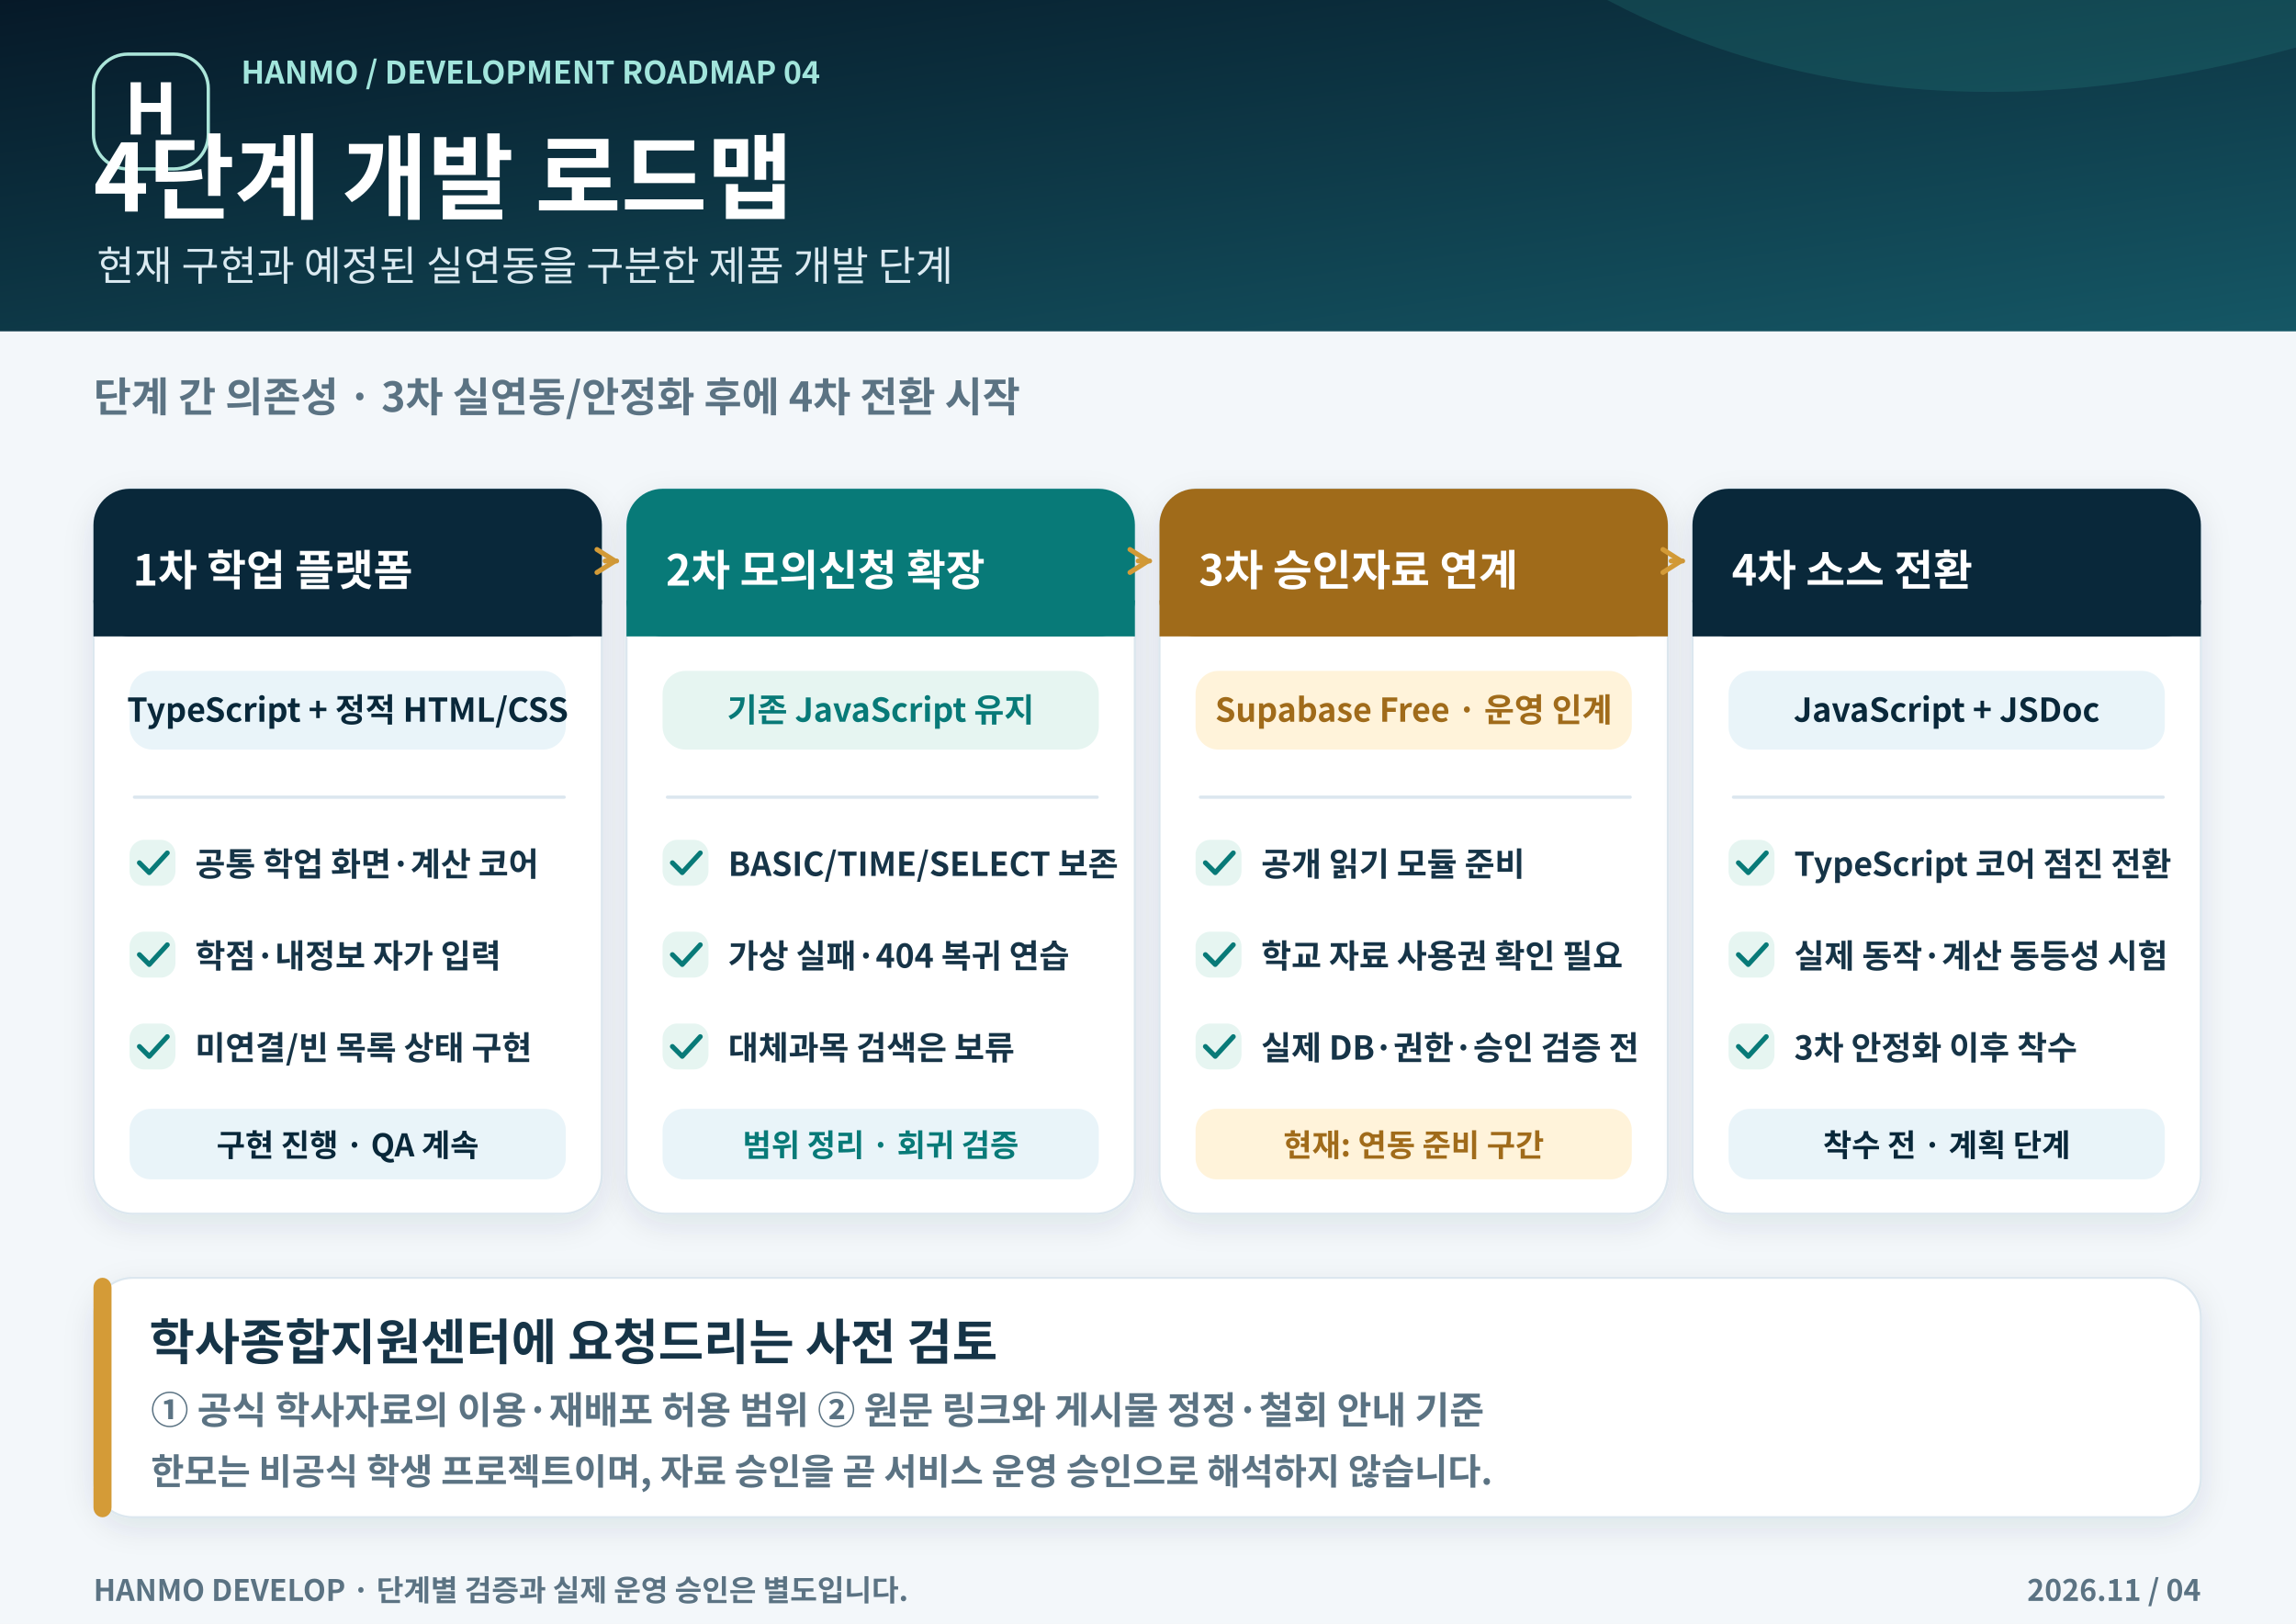
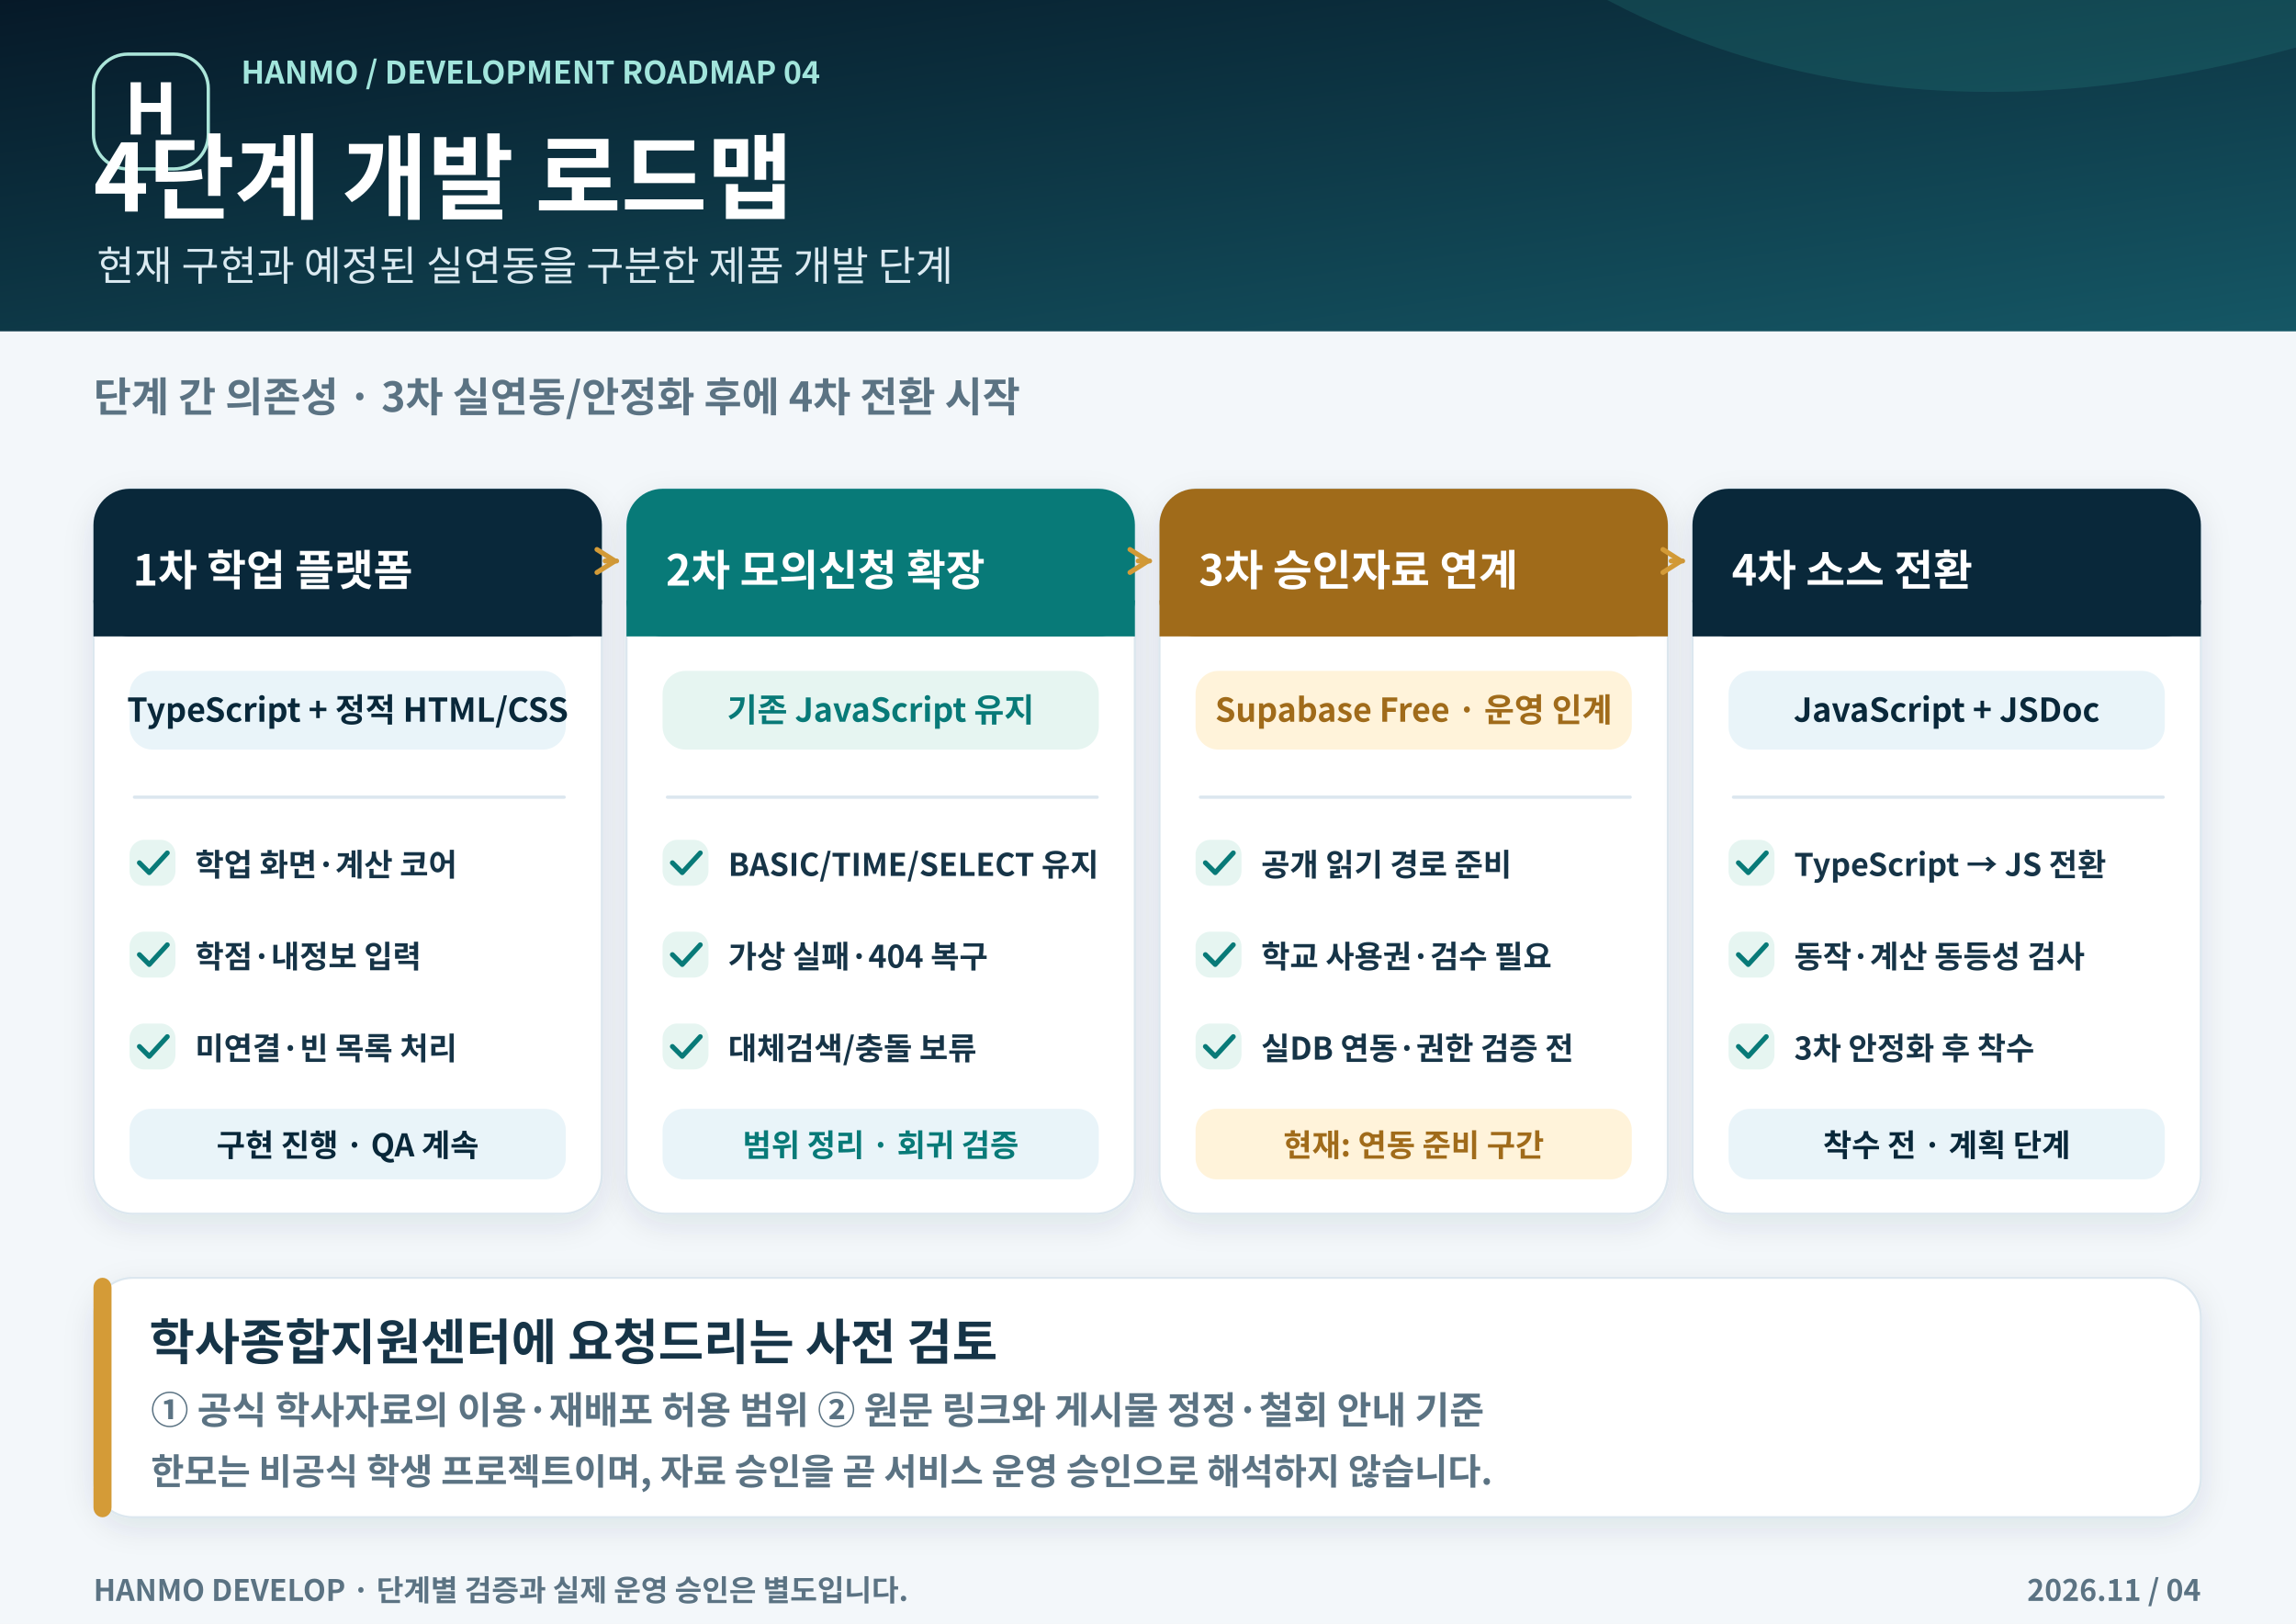
<svg xmlns="http://www.w3.org/2000/svg" width="1400" height="990" viewBox="0 0 1400 990" role="img" aria-labelledby="title desc">
  <defs>
    <linearGradient id="h" x1="0" y1="0" x2="1" y2="1">
      <stop stop-color="#061928" />
      <stop offset="1" stop-color="#155765" />
    </linearGradient>
    <filter id="s" x="-15%" y="-25%" width="130%" height="160%">
      <feDropShadow dx="0" dy="6" stdDeviation="9" flood-color="#1A4055" flood-opacity=".10" />
    </filter>
  </defs>
  <g font-family="Noto Sans CJK KR, Noto Sans KR, NanumSquare, Malgun Gothic, sans-serif">
    <rect x="0" y="0" width="1400" height="990" rx="0" fill="#F3F7FA" stroke="none" stroke-width="1.3" />
    <rect x="0" y="0" width="1400" height="202" rx="0" fill="url(#h)" stroke="none" stroke-width="1.3" />
    <path d="M980 0Q1160 95 1400 29V0Z" fill="#2B8E87" opacity=".22" />
    <rect x="57" y="33" width="70" height="70" rx="21" fill="none" stroke="#ABE5D9" stroke-width="2" />
    <text x="92" y="82" font-size="43" font-weight="840" fill="#FFFFFF" text-anchor="middle">H</text>
    <text x="147" y="51" font-size="19" font-weight="710" fill="#A2E5DC" text-anchor="start">HANMO  /  DEVELOPMENT ROADMAP 04</text>
    <text x="57" y="129" font-size="57" font-weight="840" fill="#FFFFFF" text-anchor="start">4단계 개발 로드맵</text>
    <text x="59" y="171" font-size="25" font-weight="520" fill="#DBEAF1" text-anchor="start">현재 구현과 예정된 실연동을 구분한 제품 개발 단계</text>
    <text x="57" y="251" font-size="25" font-weight="580" fill="#5B7383" text-anchor="start">단계 간 의존성  ·  3차 실연동/안정화 후에 4차 전환 시작</text>
    <g filter="url(#s)">
      <rect x="57" y="298" width="310" height="442" rx="24" fill="#FFFFFF" stroke="#DCE7EF" stroke-width="1.3" />
    </g>
    <rect x="57" y="298" width="310" height="90" rx="22" fill="#09283A" stroke="none" stroke-width="1.3" />
    <rect x="57" y="366" width="310" height="22" rx="0" fill="#09283A" stroke="none" stroke-width="1.3" />
    <text x="81" y="357" font-size="26" font-weight="800" fill="#FFFFFF" text-anchor="start">1차  학업 플랫폼</text>
    <rect x="79" y="409" width="266" height="48" rx="14" fill="#E9F4F9" stroke="none" stroke-width="1.3" />
    <text x="212" y="440" font-size="20" font-weight="740" fill="#09283A" text-anchor="middle">TypeScript + 정적 HTML/CSS</text>
    <path d="M82 486H344" stroke="#DCE7EF" stroke-width="2" fill="none" stroke-linecap="round" stroke-linejoin="round" />
    <rect x="79" y="512" width="28" height="28" rx="9" fill="#E6F5F1" stroke="none" stroke-width="1.3" />
    <path d="M85 526L91 532L102 520" stroke="#087A78" stroke-width="3" fill="none" stroke-linecap="round" stroke-linejoin="round" />
-     <text x="119" y="534" font-size="20" font-weight="610" fill="#163447" text-anchor="start">공통 학업 화면·계산 코어</text>
+     <text x="119" y="534" font-size="19" font-weight="610" fill="#163447" text-anchor="start">학업 화면·계산 코어</text>
    <rect x="79" y="568" width="28" height="28" rx="9" fill="#E6F5F1" stroke="none" stroke-width="1.3" />
    <path d="M85 582L91 588L102 576" stroke="#087A78" stroke-width="3" fill="none" stroke-linecap="round" stroke-linejoin="round" />
-     <text x="119" y="590" font-size="20" font-weight="610" fill="#163447" text-anchor="start">학점·내정보 자가 입력</text>
+     <text x="119" y="590" font-size="19" font-weight="610" fill="#163447" text-anchor="start">학점·내정보 입력</text>
    <rect x="79" y="624" width="28" height="28" rx="9" fill="#E6F5F1" stroke="none" stroke-width="1.3" />
    <path d="M85 638L91 644L102 632" stroke="#087A78" stroke-width="3" fill="none" stroke-linecap="round" stroke-linejoin="round" />
-     <text x="119" y="646" font-size="20" font-weight="610" fill="#163447" text-anchor="start">미연결/빈 목록 상태 구현</text>
+     <text x="119" y="646" font-size="19" font-weight="610" fill="#163447" text-anchor="start">미연결·빈 목록 처리</text>
    <rect x="79" y="676" width="266" height="43" rx="13" fill="#E9F4F9" stroke="none" stroke-width="1.3" />
    <text x="212" y="705" font-size="19" font-weight="760" fill="#09283A" text-anchor="middle">구현 진행 · QA 계속</text>
    <path d="M369 342L376 342" stroke="#D49B37" stroke-width="3" fill="none" stroke-linecap="round" stroke-linejoin="round" />
    <path d="M364 335L375 342L364 349" stroke="#D49B37" stroke-width="3" fill="none" stroke-linecap="round" stroke-linejoin="round" />
    <g filter="url(#s)">
      <rect x="382" y="298" width="310" height="442" rx="24" fill="#FFFFFF" stroke="#DCE7EF" stroke-width="1.3" />
    </g>
    <rect x="382" y="298" width="310" height="90" rx="22" fill="#087A78" stroke="none" stroke-width="1.3" />
    <rect x="382" y="366" width="310" height="22" rx="0" fill="#087A78" stroke="none" stroke-width="1.3" />
    <text x="406" y="357" font-size="26" font-weight="800" fill="#FFFFFF" text-anchor="start">2차  모의신청 확장</text>
    <rect x="404" y="409" width="266" height="48" rx="14" fill="#E6F5F1" stroke="none" stroke-width="1.3" />
    <text x="537" y="440" font-size="20" font-weight="740" fill="#087A78" text-anchor="middle">기존 JavaScript 유지</text>
    <path d="M407 486H669" stroke="#DCE7EF" stroke-width="2" fill="none" stroke-linecap="round" stroke-linejoin="round" />
    <rect x="404" y="512" width="28" height="28" rx="9" fill="#E6F5F1" stroke="none" stroke-width="1.3" />
    <path d="M410 526L416 532L427 520" stroke="#087A78" stroke-width="3" fill="none" stroke-linecap="round" stroke-linejoin="round" />
-     <text x="444" y="534" font-size="20" font-weight="610" fill="#163447" text-anchor="start">BASIC/TIME/SELECT 보존</text>
+     <text x="444" y="534" font-size="19" font-weight="610" fill="#163447" text-anchor="start">BASIC/TIME/SELECT 유지</text>
    <rect x="404" y="568" width="28" height="28" rx="9" fill="#E6F5F1" stroke="none" stroke-width="1.3" />
    <path d="M410 582L416 588L427 576" stroke="#087A78" stroke-width="3" fill="none" stroke-linecap="round" stroke-linejoin="round" />
-     <text x="444" y="590" font-size="20" font-weight="610" fill="#163447" text-anchor="start">가상 실패·404 복귀 연습</text>
+     <text x="444" y="590" font-size="19" font-weight="610" fill="#163447" text-anchor="start">가상 실패·404 복구</text>
    <rect x="404" y="624" width="28" height="28" rx="9" fill="#E6F5F1" stroke="none" stroke-width="1.3" />
    <path d="M410 638L416 644L427 632" stroke="#087A78" stroke-width="3" fill="none" stroke-linecap="round" stroke-linejoin="round" />
-     <text x="444" y="646" font-size="20" font-weight="610" fill="#163447" text-anchor="start">대체과목 검색은 보류</text>
+     <text x="444" y="646" font-size="19" font-weight="610" fill="#163447" text-anchor="start">대체검색/충돌 보류</text>
    <rect x="404" y="676" width="266" height="43" rx="13" fill="#E9F4F9" stroke="none" stroke-width="1.3" />
    <text x="537" y="705" font-size="19" font-weight="760" fill="#087A78" text-anchor="middle">범위 정리 · 회귀 검증</text>
    <path d="M694 342L701 342" stroke="#D49B37" stroke-width="3" fill="none" stroke-linecap="round" stroke-linejoin="round" />
    <path d="M689 335L700 342L689 349" stroke="#D49B37" stroke-width="3" fill="none" stroke-linecap="round" stroke-linejoin="round" />
    <g filter="url(#s)">
      <rect x="707" y="298" width="310" height="442" rx="24" fill="#FFFFFF" stroke="#DCE7EF" stroke-width="1.3" />
    </g>
    <rect x="707" y="298" width="310" height="90" rx="22" fill="#A06B1A" stroke="none" stroke-width="1.3" />
    <rect x="707" y="366" width="310" height="22" rx="0" fill="#A06B1A" stroke="none" stroke-width="1.3" />
    <text x="731" y="357" font-size="26" font-weight="800" fill="#FFFFFF" text-anchor="start">3차  승인자료 연계</text>
    <rect x="729" y="409" width="266" height="48" rx="14" fill="#FFF3DA" stroke="none" stroke-width="1.3" />
    <text x="862" y="440" font-size="20" font-weight="740" fill="#A06B1A" text-anchor="middle">Supabase Free · 운영 인계</text>
    <path d="M732 486H994" stroke="#DCE7EF" stroke-width="2" fill="none" stroke-linecap="round" stroke-linejoin="round" />
    <rect x="729" y="512" width="28" height="28" rx="9" fill="#E6F5F1" stroke="none" stroke-width="1.3" />
    <path d="M735 526L741 532L752 520" stroke="#087A78" stroke-width="3" fill="none" stroke-linecap="round" stroke-linejoin="round" />
-     <text x="769" y="534" font-size="20" font-weight="610" fill="#163447" text-anchor="start">공개 읽기 모듈 준비</text>
+     <text x="769" y="534" font-size="19" font-weight="610" fill="#163447" text-anchor="start">공개 읽기 경로 준비</text>
    <rect x="729" y="568" width="28" height="28" rx="9" fill="#E6F5F1" stroke="none" stroke-width="1.3" />
    <path d="M735 582L741 588L752 576" stroke="#087A78" stroke-width="3" fill="none" stroke-linecap="round" stroke-linejoin="round" />
-     <text x="769" y="590" font-size="20" font-weight="610" fill="#163447" text-anchor="start">학교 자료 사용권 확인 필요</text>
+     <text x="769" y="590" font-size="19" font-weight="610" fill="#163447" text-anchor="start">학교 사용권·검수 필요</text>
    <rect x="729" y="624" width="28" height="28" rx="9" fill="#E6F5F1" stroke="none" stroke-width="1.3" />
    <path d="M735 638L741 644L752 632" stroke="#087A78" stroke-width="3" fill="none" stroke-linecap="round" stroke-linejoin="round" />
-     <text x="769" y="646" font-size="20" font-weight="610" fill="#163447" text-anchor="start">실제 DB·권한·승인 검증 전</text>
+     <text x="769" y="646" font-size="19" font-weight="610" fill="#163447" text-anchor="start">실DB 연동·권한 검증 전</text>
    <rect x="729" y="676" width="266" height="43" rx="13" fill="#FFF3DA" stroke="none" stroke-width="1.3" />
    <text x="862" y="705" font-size="19" font-weight="760" fill="#A06B1A" text-anchor="middle">현재: 연동 준비 구간</text>
    <path d="M1019 342L1026 342" stroke="#D49B37" stroke-width="3" fill="none" stroke-linecap="round" stroke-linejoin="round" />
    <path d="M1014 335L1025 342L1014 349" stroke="#D49B37" stroke-width="3" fill="none" stroke-linecap="round" stroke-linejoin="round" />
    <g filter="url(#s)">
      <rect x="1032" y="298" width="310" height="442" rx="24" fill="#FFFFFF" stroke="#DCE7EF" stroke-width="1.3" />
    </g>
    <rect x="1032" y="298" width="310" height="90" rx="22" fill="#09283A" stroke="none" stroke-width="1.3" />
    <rect x="1032" y="366" width="310" height="22" rx="0" fill="#09283A" stroke="none" stroke-width="1.3" />
    <text x="1056" y="357" font-size="26" font-weight="800" fill="#FFFFFF" text-anchor="start">4차  소스 전환</text>
    <rect x="1054" y="409" width="266" height="48" rx="14" fill="#E9F4F9" stroke="none" stroke-width="1.3" />
    <text x="1187" y="440" font-size="20" font-weight="740" fill="#09283A" text-anchor="middle">JavaScript + JSDoc</text>
    <path d="M1057 486H1319" stroke="#DCE7EF" stroke-width="2" fill="none" stroke-linecap="round" stroke-linejoin="round" />
    <rect x="1054" y="512" width="28" height="28" rx="9" fill="#E6F5F1" stroke="none" stroke-width="1.3" />
    <path d="M1060 526L1066 532L1077 520" stroke="#087A78" stroke-width="3" fill="none" stroke-linecap="round" stroke-linejoin="round" />
-     <text x="1094" y="534" font-size="20" font-weight="610" fill="#163447" text-anchor="start">TypeScript 코어 점진 전환</text>
+     <text x="1094" y="534" font-size="19" font-weight="610" fill="#163447" text-anchor="start">TypeScript → JS 전환</text>
    <rect x="1054" y="568" width="28" height="28" rx="9" fill="#E6F5F1" stroke="none" stroke-width="1.3" />
    <path d="M1060 582L1066 588L1077 576" stroke="#087A78" stroke-width="3" fill="none" stroke-linecap="round" stroke-linejoin="round" />
-     <text x="1094" y="590" font-size="20" font-weight="610" fill="#163447" text-anchor="start">실제 동작·계산 동등성 시험</text>
+     <text x="1094" y="590" font-size="19" font-weight="610" fill="#163447" text-anchor="start">동작·계산 동등성 검사</text>
    <rect x="1054" y="624" width="28" height="28" rx="9" fill="#E6F5F1" stroke="none" stroke-width="1.3" />
    <path d="M1060 638L1066 644L1077 632" stroke="#087A78" stroke-width="3" fill="none" stroke-linecap="round" stroke-linejoin="round" />
-     <text x="1094" y="646" font-size="20" font-weight="610" fill="#163447" text-anchor="start">3차 안정화 이후 착수</text>
+     <text x="1094" y="646" font-size="19" font-weight="610" fill="#163447" text-anchor="start">3차 안정화 후 착수</text>
    <rect x="1054" y="676" width="266" height="43" rx="13" fill="#E9F4F9" stroke="none" stroke-width="1.3" />
    <text x="1187" y="705" font-size="19" font-weight="760" fill="#09283A" text-anchor="middle">착수 전 · 계획 단계</text>
    <g filter="url(#s)">
      <rect x="57" y="779" width="1285" height="146" rx="24" fill="#FFFFFF" stroke="#DCE7EF" stroke-width="1.3" />
    </g>
    <rect x="57" y="779" width="11" height="146" rx="6" fill="#D49B37" stroke="none" stroke-width="1.3" />
    <text x="91" y="829" font-size="30" font-weight="820" fill="#163447" text-anchor="start">학사종합지원센터에 요청드리는 사전 검토</text>
    <text x="92" y="868" font-size="23" font-weight="560" fill="#5B7383" text-anchor="start">① 공식 학사자료의 이용·재배포 허용 범위  ② 원문 링크와 게시물 정정·철회 안내 기준</text>
    <text x="92" y="905" font-size="22" font-weight="590" fill="#5B7383" text-anchor="start">한모는 비공식 학생 프로젝트이며, 자료 승인을 곧 서비스 운영 승인으로 해석하지 않습니다.</text>
    <text x="57" y="976" font-size="18" font-weight="600" fill="#5B7383" text-anchor="start">HANMO DEVELOP  ·  단계별 검증과 실제 운영 승인은 별도입니다.</text>
    <text x="1342" y="976" font-size="18" font-weight="600" fill="#5B7383" text-anchor="end">2026.11  /  04</text>
  </g>
</svg>
